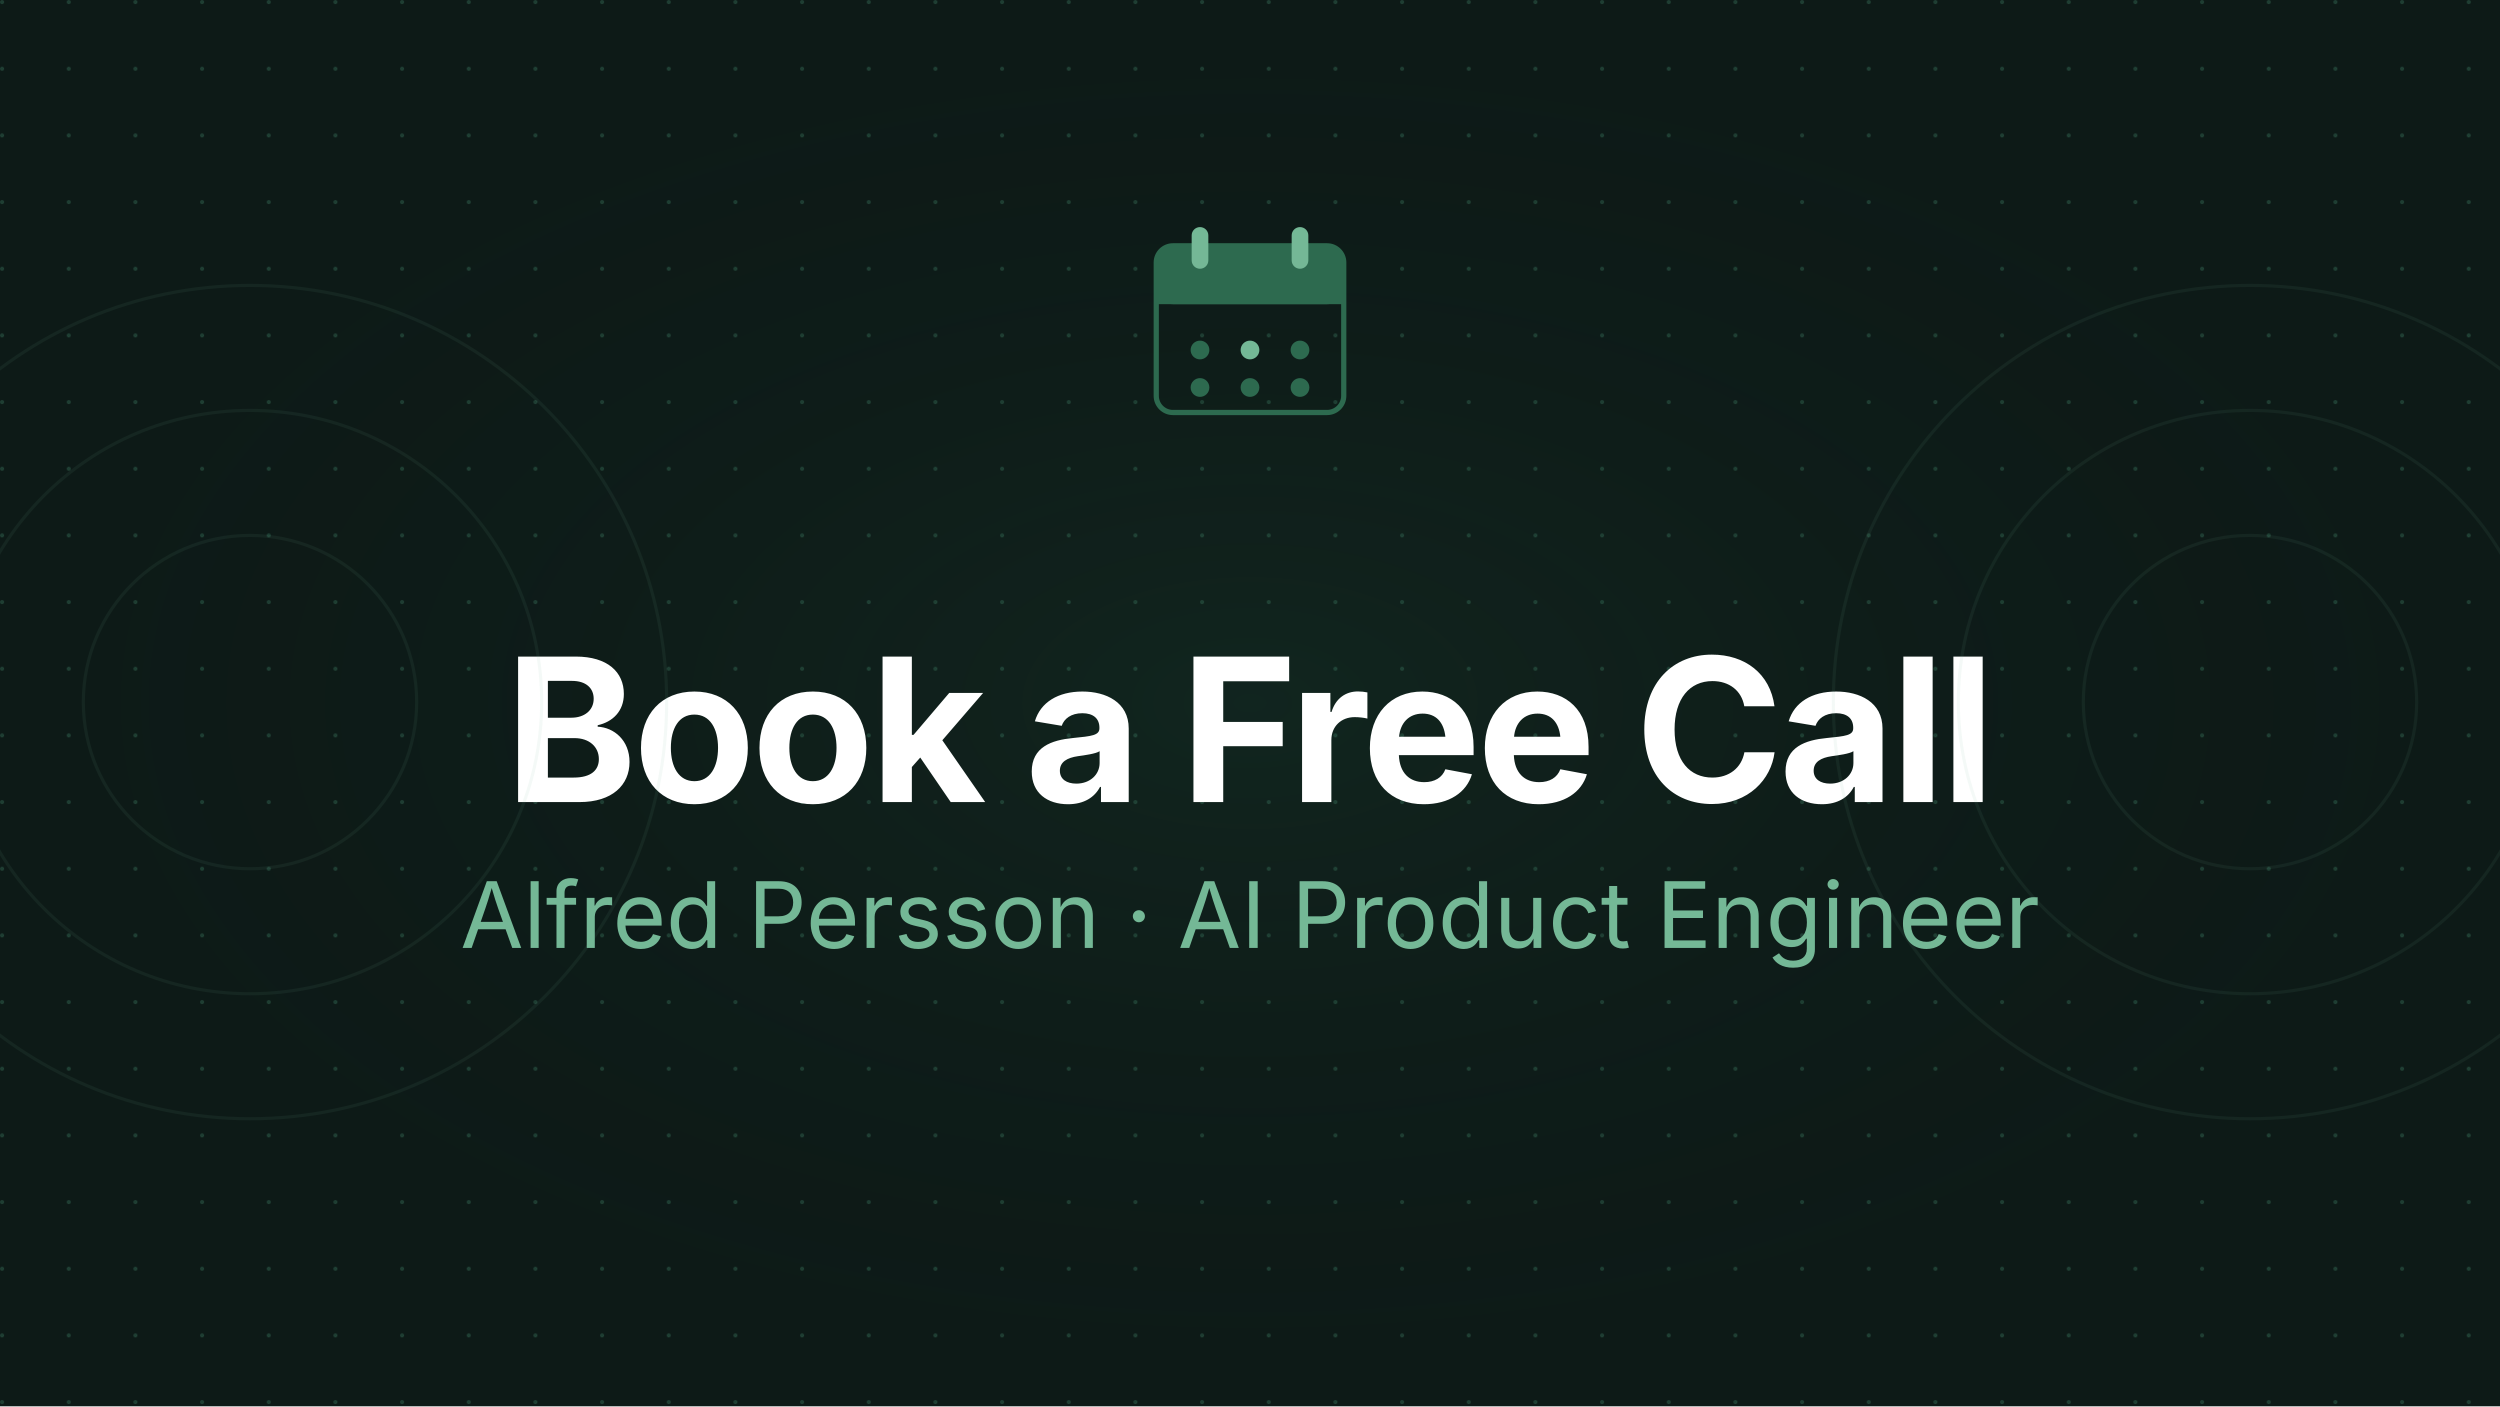
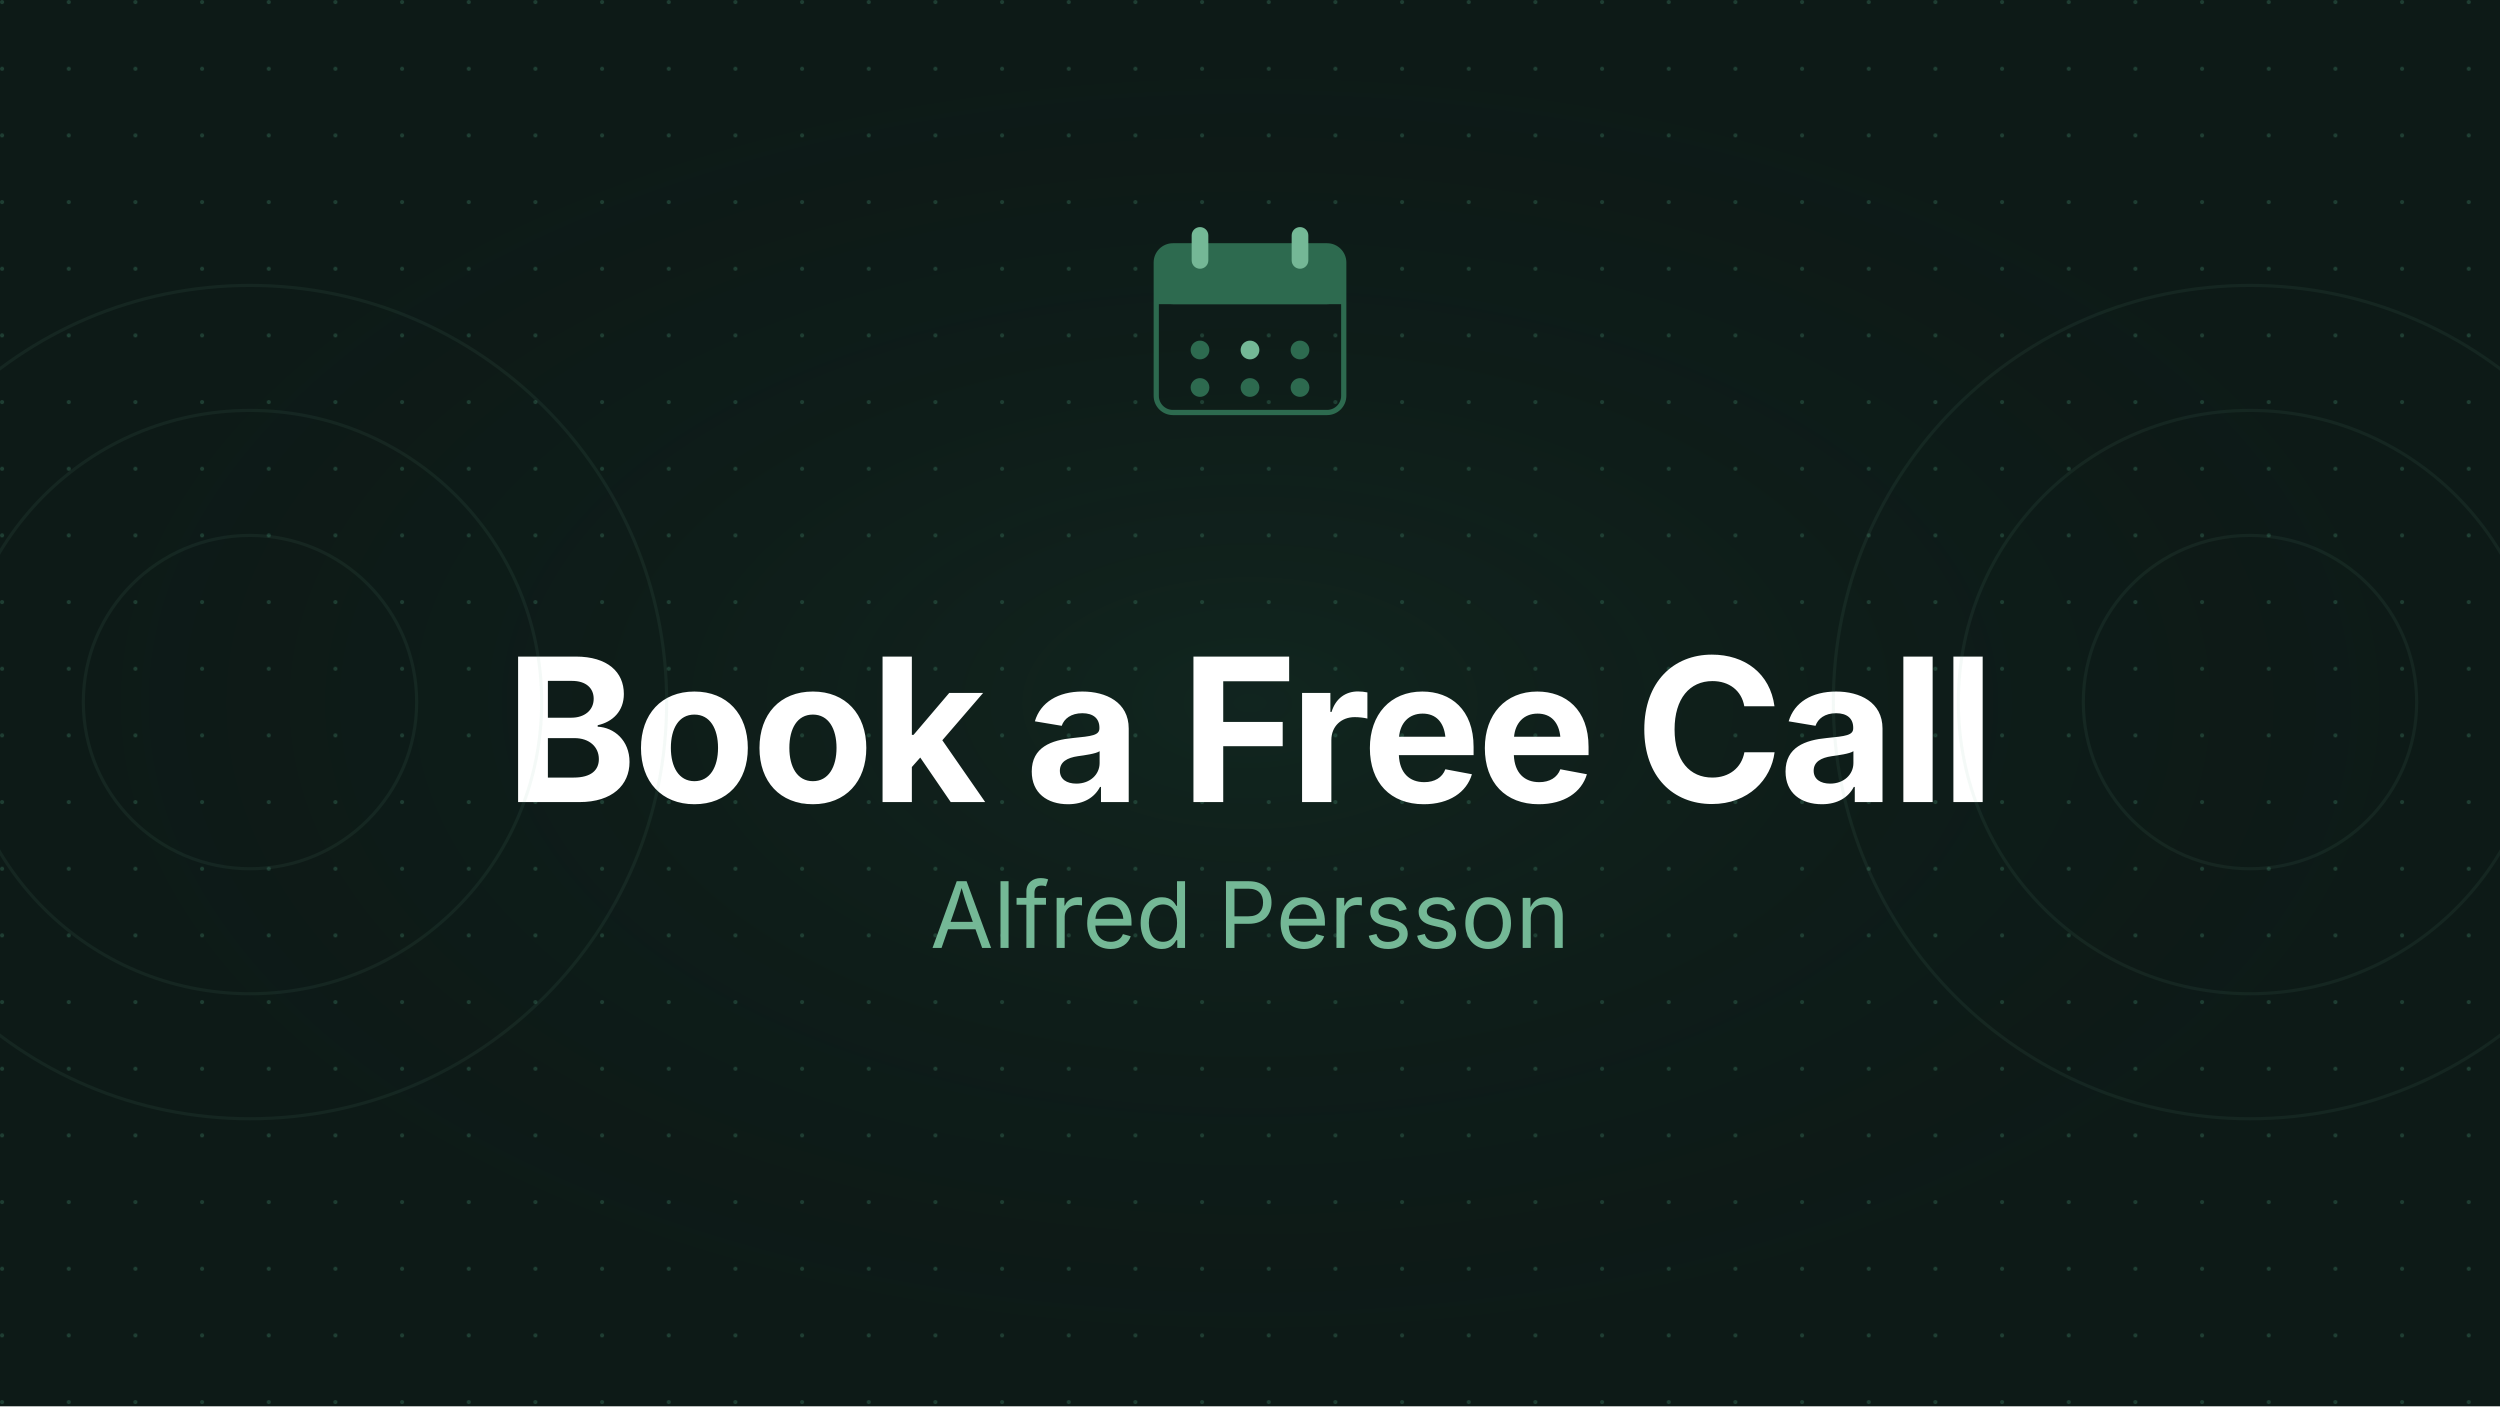
<svg xmlns="http://www.w3.org/2000/svg" width="1200" height="675">
  <defs>
    <pattern id="dots" x="0" y="0" width="32" height="32" patternUnits="userSpaceOnUse">
      <circle cx="1" cy="1" r="1" fill="#1e3d32" />
    </pattern>
    <radialGradient id="glowCenter" cx="50%" cy="50%" r="50%">
      <stop offset="0%" stop-color="#2d6a4f" stop-opacity="0.14" />
      <stop offset="100%" stop-color="#0d1a17" stop-opacity="0" />
    </radialGradient>
  </defs>
  <rect width="1200" height="675" fill="#0d1a17" />
  <rect width="1200" height="675" fill="url(#dots)" />
  <rect width="1200" height="675" fill="url(#glowCenter)" />
  <rect x="555" y="118" width="90" height="80" rx="8" fill="none" stroke="#2d6a4f" stroke-width="2.5" />
  <rect x="555" y="118" width="90" height="28" rx="8" fill="#2d6a4f" />
  <rect x="555" y="136" width="90" height="10" fill="#2d6a4f" />
  <rect x="572" y="109" width="8" height="20" rx="4" fill="#74b896" />
  <rect x="620" y="109" width="8" height="20" rx="4" fill="#74b896" />
  <circle cx="576" cy="168" r="4.5" fill="#2d6a4f" />
  <circle cx="600" cy="168" r="4.5" fill="#74b896" />
  <circle cx="624" cy="168" r="4.5" fill="#2d6a4f" />
  <circle cx="576" cy="186" r="4.5" fill="#2d6a4f" />
  <circle cx="600" cy="186" r="4.5" fill="#2d6a4f" />
  <circle cx="624" cy="186" r="4.5" fill="#2d6a4f" />
  <text x="600" y="385" font-family="'Inter', 'Helvetica Neue', Arial, sans-serif" font-size="96" font-weight="700" fill="#ffffff" text-anchor="middle" letter-spacing="-2">Book a Free Call</text>
-   <text x="600" y="455" font-family="'Inter', 'Helvetica Neue', Arial, sans-serif" font-size="44" font-weight="400" fill="#74b896" text-anchor="middle">Alfred Persson · AI Product Engineer</text>
+   <text x="600" y="455" font-family="'Inter', 'Helvetica Neue', Arial, sans-serif" font-size="44" font-weight="400" fill="#74b896" text-anchor="middle">Alfred Persson</text>
  <g opacity="0.08">
    <circle cx="120" cy="337" r="200" fill="none" stroke="#74b896" stroke-width="1.5" />
    <circle cx="120" cy="337" r="140" fill="none" stroke="#74b896" stroke-width="1.5" />
    <circle cx="120" cy="337" r="80" fill="none" stroke="#74b896" stroke-width="1.5" />
  </g>
  <g opacity="0.08">
    <circle cx="1080" cy="337" r="200" fill="none" stroke="#74b896" stroke-width="1.5" />
    <circle cx="1080" cy="337" r="140" fill="none" stroke="#74b896" stroke-width="1.5" />
    <circle cx="1080" cy="337" r="80" fill="none" stroke="#74b896" stroke-width="1.5" />
  </g>
</svg>
